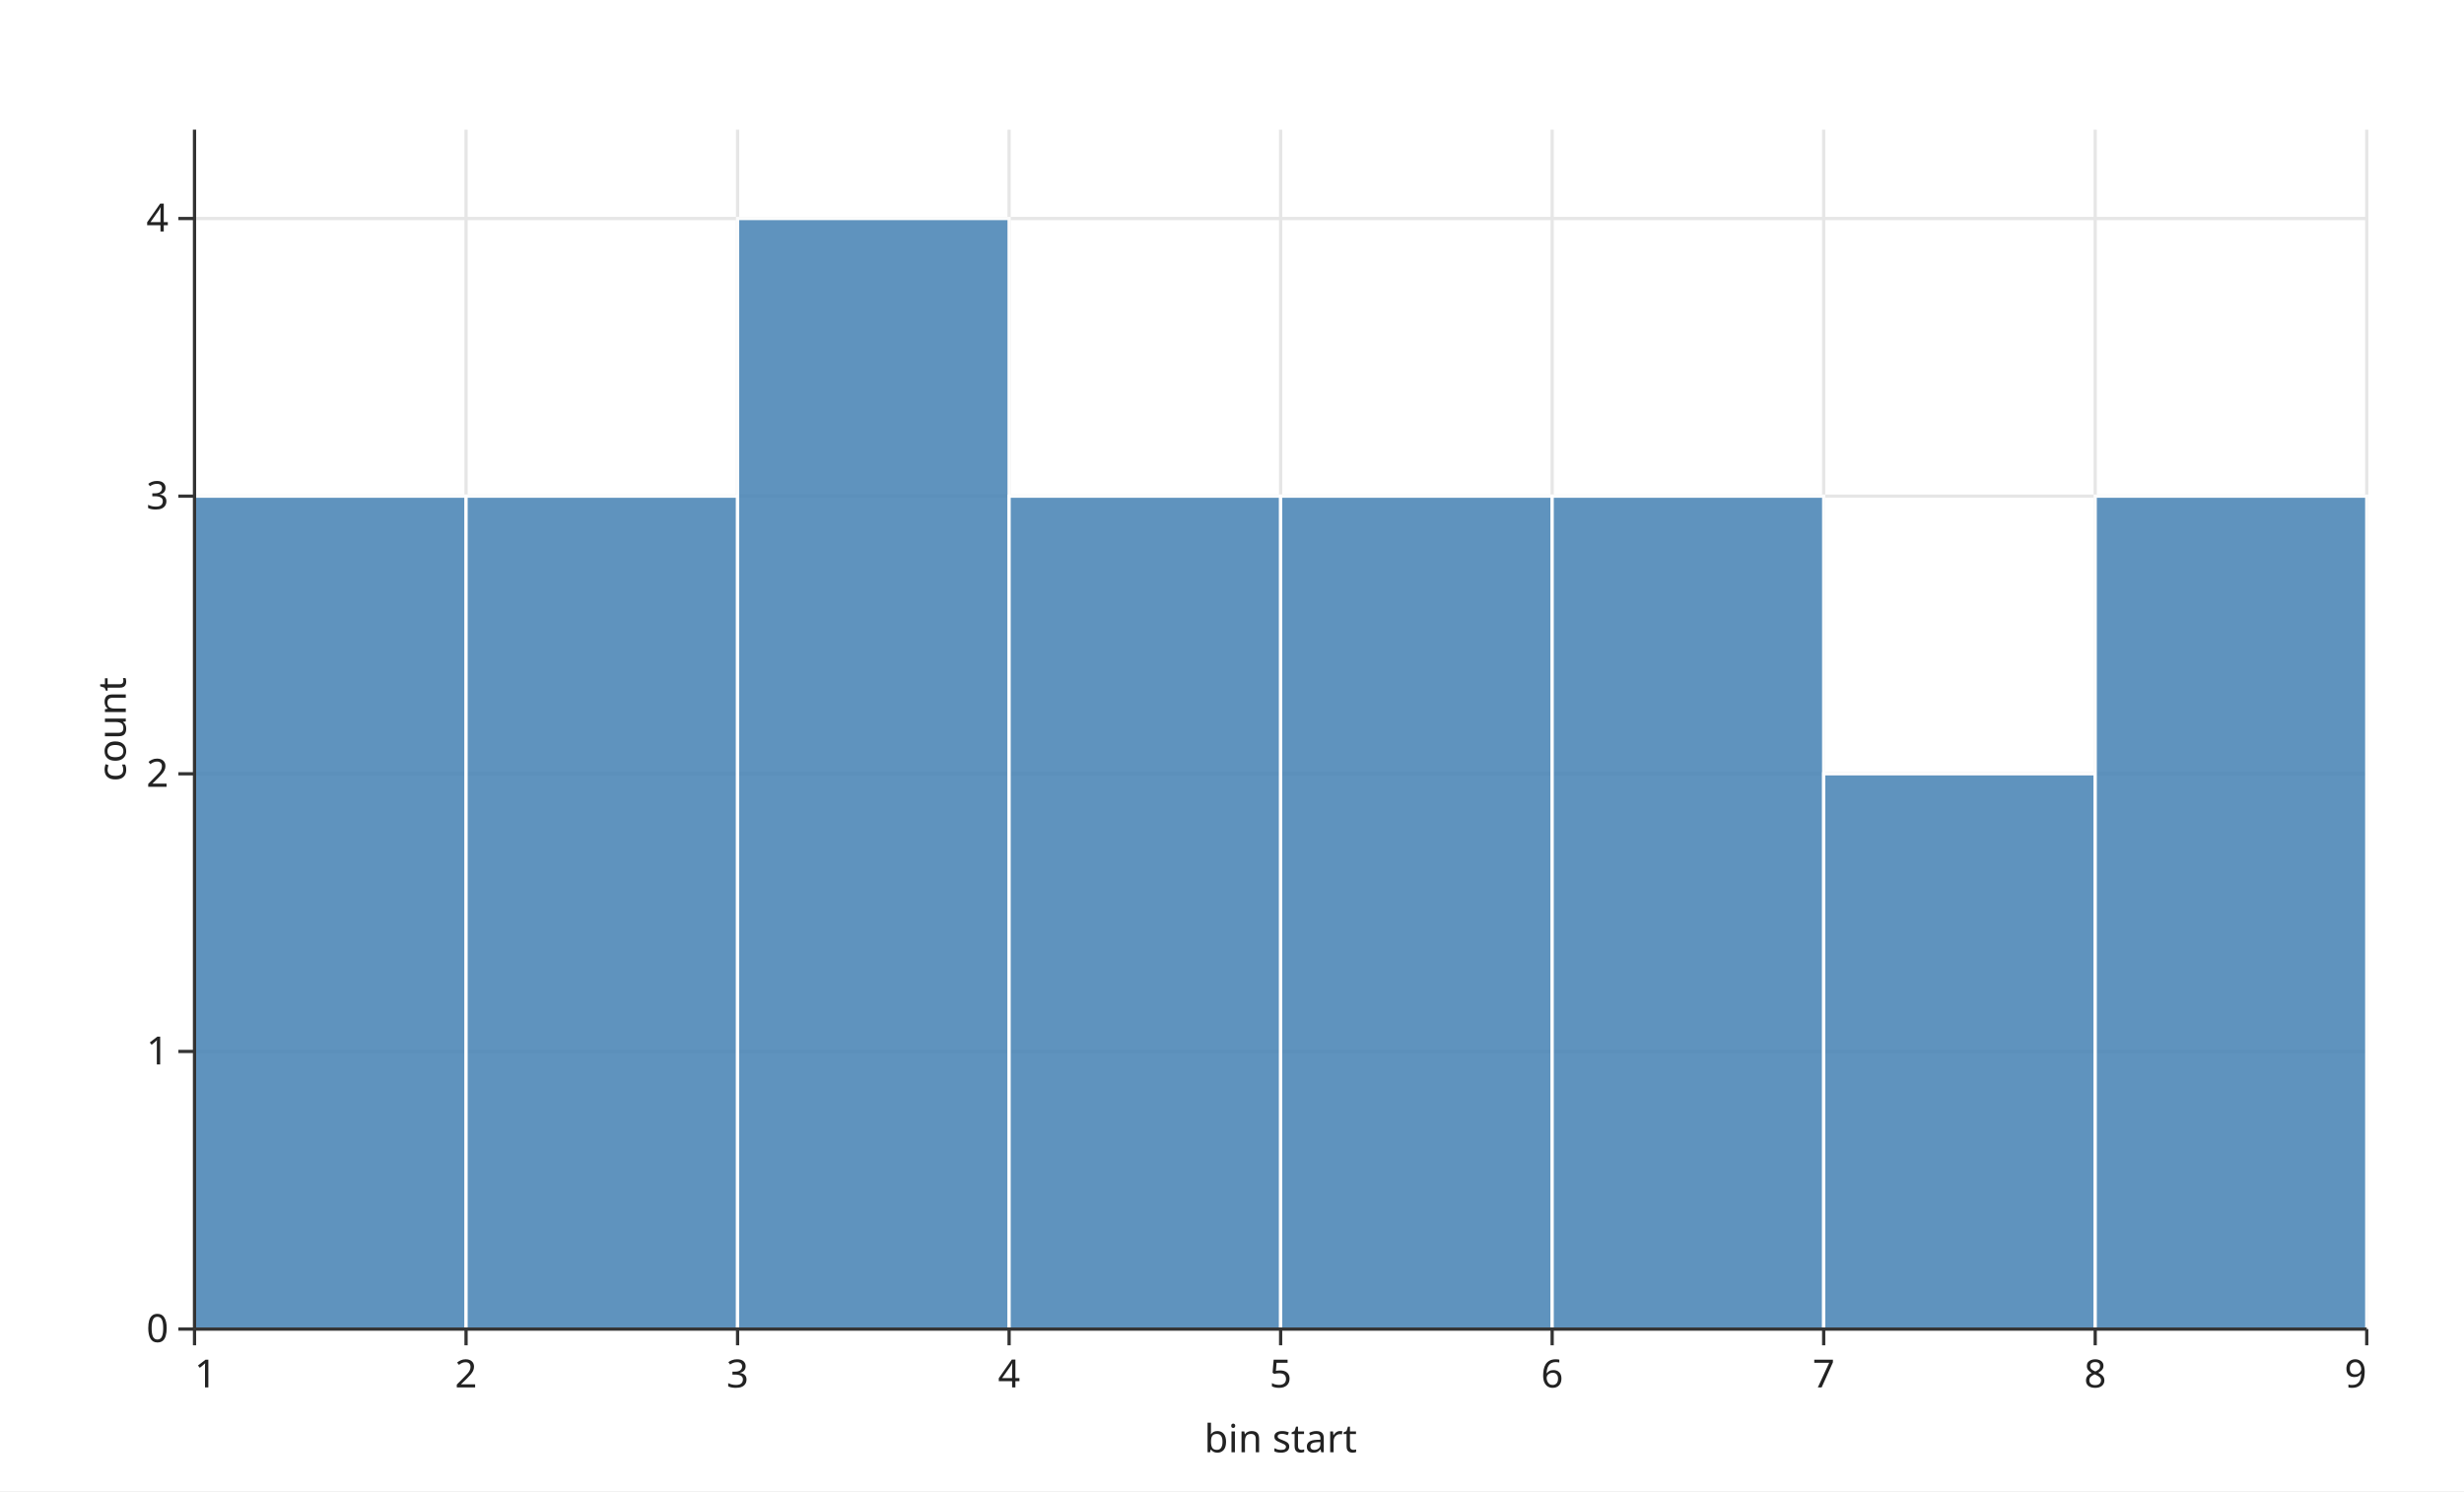
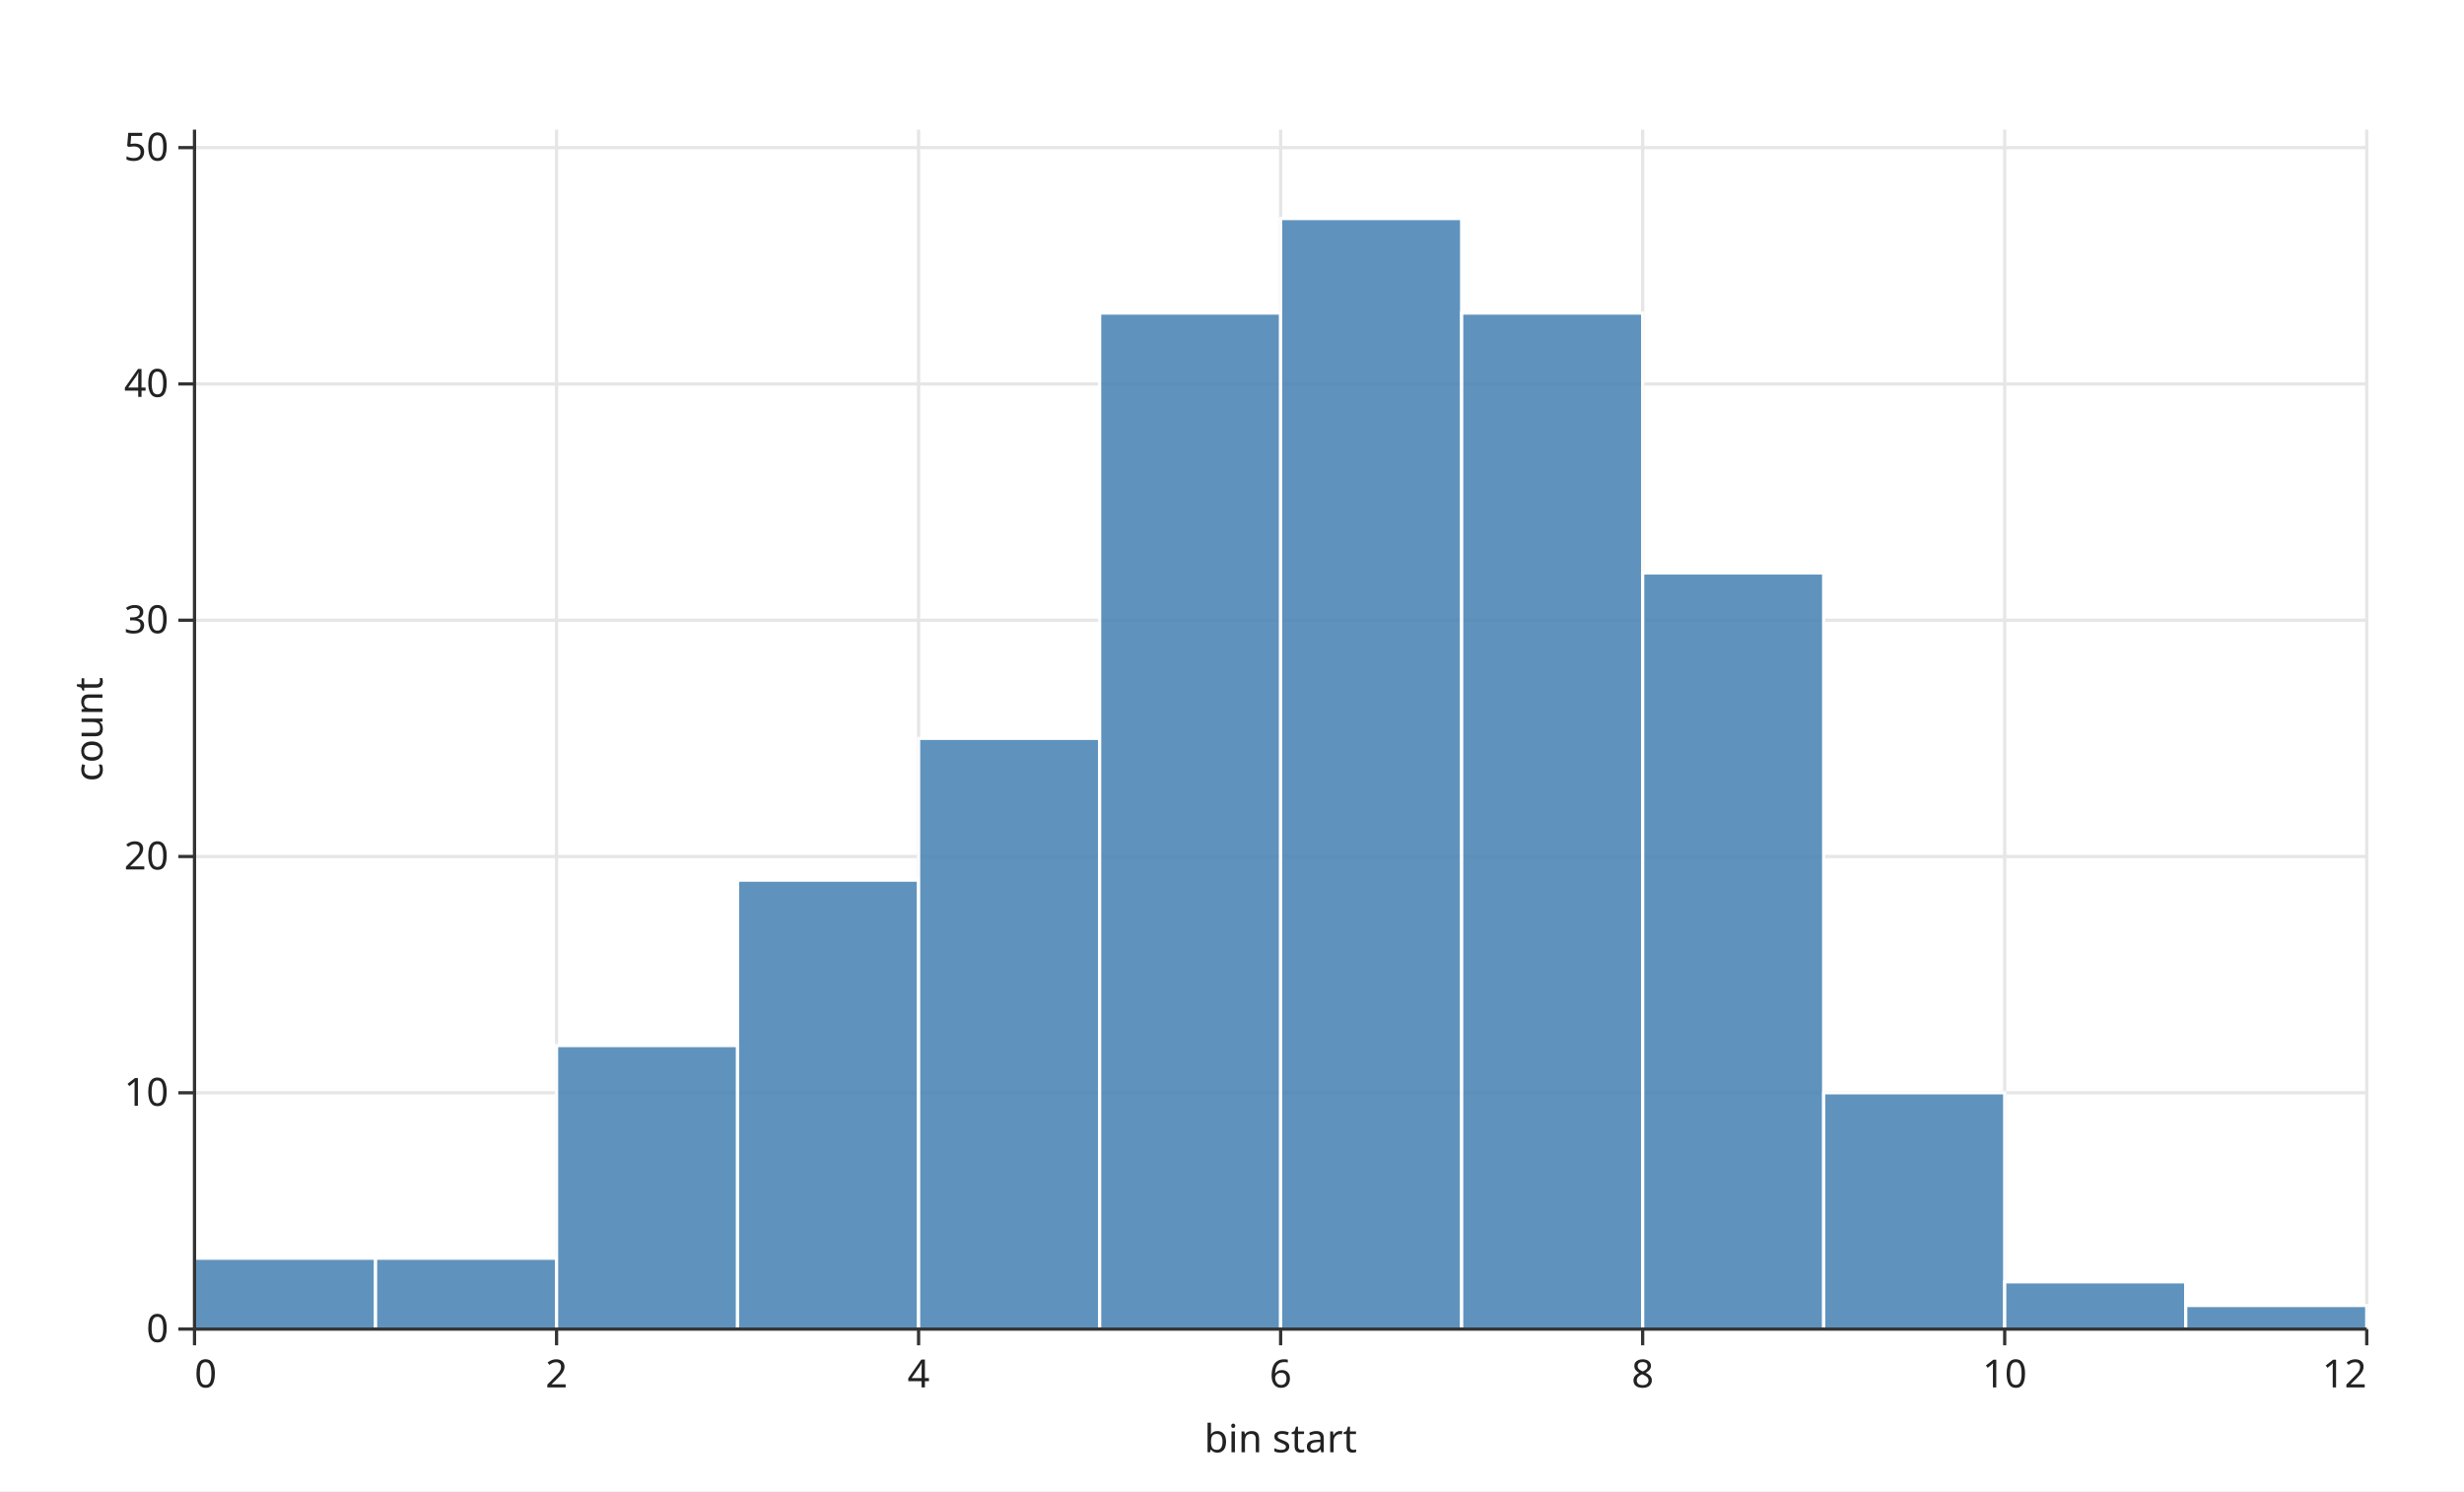
<svg xmlns="http://www.w3.org/2000/svg" width="760" height="460" viewBox="0 0 760 460" role="img">
  <rect class="algraf-background" x="0" y="0" width="760" height="460" fill="#ffffff" />
  <rect class="algraf-plot-area" x="60" y="40" width="670" height="370" fill="#ffffff" />
  <g class="algraf-grid">
    <line x1="60" y1="40" x2="60" y2="410" stroke="#e6e6e6" stroke-width="1" />
-     <line x1="143.75" y1="40" x2="143.75" y2="410" stroke="#e6e6e6" stroke-width="1" />
-     <line x1="227.5" y1="40" x2="227.5" y2="410" stroke="#e6e6e6" stroke-width="1" />
-     <line x1="311.25" y1="40" x2="311.25" y2="410" stroke="#e6e6e6" stroke-width="1" />
+     <line x1="171.667" y1="40" x2="171.667" y2="410" stroke="#e6e6e6" stroke-width="1" />
+     <line x1="283.333" y1="40" x2="283.333" y2="410" stroke="#e6e6e6" stroke-width="1" />
    <line x1="395" y1="40" x2="395" y2="410" stroke="#e6e6e6" stroke-width="1" />
-     <line x1="478.75" y1="40" x2="478.75" y2="410" stroke="#e6e6e6" stroke-width="1" />
-     <line x1="562.5" y1="40" x2="562.5" y2="410" stroke="#e6e6e6" stroke-width="1" />
-     <line x1="646.25" y1="40" x2="646.25" y2="410" stroke="#e6e6e6" stroke-width="1" />
+     <line x1="506.667" y1="40" x2="506.667" y2="410" stroke="#e6e6e6" stroke-width="1" />
+     <line x1="618.333" y1="40" x2="618.333" y2="410" stroke="#e6e6e6" stroke-width="1" />
    <line x1="730" y1="40" x2="730" y2="410" stroke="#e6e6e6" stroke-width="1" />
    <line x1="60" y1="410" x2="730" y2="410" stroke="#e6e6e6" stroke-width="1" />
-     <line x1="60" y1="324.352" x2="730" y2="324.352" stroke="#e6e6e6" stroke-width="1" />
-     <line x1="60" y1="238.704" x2="730" y2="238.704" stroke="#e6e6e6" stroke-width="1" />
-     <line x1="60" y1="153.056" x2="730" y2="153.056" stroke="#e6e6e6" stroke-width="1" />
-     <line x1="60" y1="67.407" x2="730" y2="67.407" stroke="#e6e6e6" stroke-width="1" />
+     <line x1="60" y1="337.108" x2="730" y2="337.108" stroke="#e6e6e6" stroke-width="1" />
+     <line x1="60" y1="264.216" x2="730" y2="264.216" stroke="#e6e6e6" stroke-width="1" />
+     <line x1="60" y1="191.324" x2="730" y2="191.324" stroke="#e6e6e6" stroke-width="1" />
+     <line x1="60" y1="118.432" x2="730" y2="118.432" stroke="#e6e6e6" stroke-width="1" />
+     <line x1="60" y1="45.54" x2="730" y2="45.54" stroke="#e6e6e6" stroke-width="1" />
  </g>
  <g class="algraf-layer algraf-geom-rect">
-     <rect x="60" y="153.056" width="83.75" height="256.944" fill="steelblue" stroke="#ffffff" stroke-width="1" opacity="0.86" />
-     <rect x="143.75" y="153.056" width="83.75" height="256.944" fill="steelblue" stroke="#ffffff" stroke-width="1" opacity="0.86" />
-     <rect x="227.5" y="67.407" width="83.75" height="342.593" fill="steelblue" stroke="#ffffff" stroke-width="1" opacity="0.86" />
-     <rect x="311.25" y="153.056" width="83.75" height="256.944" fill="steelblue" stroke="#ffffff" stroke-width="1" opacity="0.86" />
-     <rect x="395" y="153.056" width="83.75" height="256.944" fill="steelblue" stroke="#ffffff" stroke-width="1" opacity="0.86" />
-     <rect x="478.75" y="153.056" width="83.75" height="256.944" fill="steelblue" stroke="#ffffff" stroke-width="1" opacity="0.86" />
-     <rect x="562.5" y="238.704" width="83.75" height="171.296" fill="steelblue" stroke="#ffffff" stroke-width="1" opacity="0.86" />
-     <rect x="646.25" y="153.056" width="83.75" height="256.944" fill="steelblue" stroke="#ffffff" stroke-width="1" opacity="0.86" />
+     <rect x="60" y="388.132" width="55.833" height="21.868" fill="steelblue" stroke="#ffffff" stroke-width="1" opacity="0.86" />
+     <rect x="115.833" y="388.132" width="55.833" height="21.868" fill="steelblue" stroke="#ffffff" stroke-width="1" opacity="0.86" />
+     <rect x="171.667" y="322.53" width="55.833" height="87.47" fill="steelblue" stroke="#ffffff" stroke-width="1" opacity="0.86" />
+     <rect x="227.5" y="271.505" width="55.833" height="138.495" fill="steelblue" stroke="#ffffff" stroke-width="1" opacity="0.86" />
+     <rect x="283.333" y="227.77" width="55.833" height="182.23" fill="steelblue" stroke="#ffffff" stroke-width="1" opacity="0.86" />
+     <rect x="339.167" y="96.564" width="55.833" height="313.436" fill="steelblue" stroke="#ffffff" stroke-width="1" opacity="0.86" />
+     <rect x="395" y="67.407" width="55.833" height="342.593" fill="steelblue" stroke="#ffffff" stroke-width="1" opacity="0.86" />
+     <rect x="450.833" y="96.564" width="55.833" height="313.436" fill="steelblue" stroke="#ffffff" stroke-width="1" opacity="0.86" />
+     <rect x="506.667" y="176.745" width="55.833" height="233.255" fill="steelblue" stroke="#ffffff" stroke-width="1" opacity="0.86" />
+     <rect x="562.5" y="337.108" width="55.833" height="72.892" fill="steelblue" stroke="#ffffff" stroke-width="1" opacity="0.86" />
+     <rect x="618.333" y="395.422" width="55.833" height="14.578" fill="steelblue" stroke="#ffffff" stroke-width="1" opacity="0.86" />
+     <rect x="674.167" y="402.711" width="55.833" height="7.289" fill="steelblue" stroke="#ffffff" stroke-width="1" opacity="0.86" />
  </g>
  <g class="algraf-axes">
    <line x1="60" y1="410" x2="730" y2="410" stroke="#333333" stroke-width="1" />
    <line x1="60" y1="410" x2="60" y2="415" stroke="#333333" stroke-width="1" />
-     <text x="60" y="428" text-anchor="start" font-family="system-ui, sans-serif" font-size="12" fill="#222222">1</text>
-     <line x1="143.75" y1="410" x2="143.75" y2="415" stroke="#333333" stroke-width="1" />
-     <text x="143.75" y="428" text-anchor="middle" font-family="system-ui, sans-serif" font-size="12" fill="#222222">2</text>
-     <line x1="227.5" y1="410" x2="227.5" y2="415" stroke="#333333" stroke-width="1" />
-     <text x="227.5" y="428" text-anchor="middle" font-family="system-ui, sans-serif" font-size="12" fill="#222222">3</text>
-     <line x1="311.25" y1="410" x2="311.25" y2="415" stroke="#333333" stroke-width="1" />
-     <text x="311.25" y="428" text-anchor="middle" font-family="system-ui, sans-serif" font-size="12" fill="#222222">4</text>
+     <text x="60" y="428" text-anchor="start" font-family="system-ui, sans-serif" font-size="12" fill="#222222">0</text>
+     <line x1="171.667" y1="410" x2="171.667" y2="415" stroke="#333333" stroke-width="1" />
+     <text x="171.667" y="428" text-anchor="middle" font-family="system-ui, sans-serif" font-size="12" fill="#222222">2</text>
+     <line x1="283.333" y1="410" x2="283.333" y2="415" stroke="#333333" stroke-width="1" />
+     <text x="283.333" y="428" text-anchor="middle" font-family="system-ui, sans-serif" font-size="12" fill="#222222">4</text>
    <line x1="395" y1="410" x2="395" y2="415" stroke="#333333" stroke-width="1" />
-     <text x="395" y="428" text-anchor="middle" font-family="system-ui, sans-serif" font-size="12" fill="#222222">5</text>
-     <line x1="478.75" y1="410" x2="478.75" y2="415" stroke="#333333" stroke-width="1" />
-     <text x="478.75" y="428" text-anchor="middle" font-family="system-ui, sans-serif" font-size="12" fill="#222222">6</text>
-     <line x1="562.5" y1="410" x2="562.5" y2="415" stroke="#333333" stroke-width="1" />
-     <text x="562.5" y="428" text-anchor="middle" font-family="system-ui, sans-serif" font-size="12" fill="#222222">7</text>
-     <line x1="646.25" y1="410" x2="646.25" y2="415" stroke="#333333" stroke-width="1" />
-     <text x="646.25" y="428" text-anchor="middle" font-family="system-ui, sans-serif" font-size="12" fill="#222222">8</text>
+     <text x="395" y="428" text-anchor="middle" font-family="system-ui, sans-serif" font-size="12" fill="#222222">6</text>
+     <line x1="506.667" y1="410" x2="506.667" y2="415" stroke="#333333" stroke-width="1" />
+     <text x="506.667" y="428" text-anchor="middle" font-family="system-ui, sans-serif" font-size="12" fill="#222222">8</text>
+     <line x1="618.333" y1="410" x2="618.333" y2="415" stroke="#333333" stroke-width="1" />
+     <text x="618.333" y="428" text-anchor="middle" font-family="system-ui, sans-serif" font-size="12" fill="#222222">10</text>
    <line x1="730" y1="410" x2="730" y2="415" stroke="#333333" stroke-width="1" />
-     <text x="730" y="428" text-anchor="end" font-family="system-ui, sans-serif" font-size="12" fill="#222222">9</text>
+     <text x="730" y="428" text-anchor="end" font-family="system-ui, sans-serif" font-size="12" fill="#222222">12</text>
    <text x="395" y="448" text-anchor="middle" font-family="system-ui, sans-serif" font-size="12" fill="#222222">bin start</text>
    <line x1="60" y1="40" x2="60" y2="410" stroke="#333333" stroke-width="1" />
    <line x1="55" y1="410" x2="60" y2="410" stroke="#333333" stroke-width="1" />
    <text x="52" y="414" text-anchor="end" font-family="system-ui, sans-serif" font-size="12" fill="#222222">0</text>
-     <line x1="55" y1="324.352" x2="60" y2="324.352" stroke="#333333" stroke-width="1" />
-     <text x="52" y="328.352" text-anchor="end" font-family="system-ui, sans-serif" font-size="12" fill="#222222">1</text>
-     <line x1="55" y1="238.704" x2="60" y2="238.704" stroke="#333333" stroke-width="1" />
-     <text x="52" y="242.704" text-anchor="end" font-family="system-ui, sans-serif" font-size="12" fill="#222222">2</text>
-     <line x1="55" y1="153.056" x2="60" y2="153.056" stroke="#333333" stroke-width="1" />
-     <text x="52" y="157.056" text-anchor="end" font-family="system-ui, sans-serif" font-size="12" fill="#222222">3</text>
-     <line x1="55" y1="67.407" x2="60" y2="67.407" stroke="#333333" stroke-width="1" />
-     <text x="52" y="71.407" text-anchor="end" font-family="system-ui, sans-serif" font-size="12" fill="#222222">4</text>
-     <text x="38.8" y="225" text-anchor="middle" transform="rotate(-90 38.8 225)" font-family="system-ui, sans-serif" font-size="12" fill="#222222">count</text>
+     <line x1="55" y1="337.108" x2="60" y2="337.108" stroke="#333333" stroke-width="1" />
+     <text x="52" y="341.108" text-anchor="end" font-family="system-ui, sans-serif" font-size="12" fill="#222222">10</text>
+     <line x1="55" y1="264.216" x2="60" y2="264.216" stroke="#333333" stroke-width="1" />
+     <text x="52" y="268.216" text-anchor="end" font-family="system-ui, sans-serif" font-size="12" fill="#222222">20</text>
+     <line x1="55" y1="191.324" x2="60" y2="191.324" stroke="#333333" stroke-width="1" />
+     <text x="52" y="195.324" text-anchor="end" font-family="system-ui, sans-serif" font-size="12" fill="#222222">30</text>
+     <line x1="55" y1="118.432" x2="60" y2="118.432" stroke="#333333" stroke-width="1" />
+     <text x="52" y="122.432" text-anchor="end" font-family="system-ui, sans-serif" font-size="12" fill="#222222">40</text>
+     <line x1="55" y1="45.54" x2="60" y2="45.54" stroke="#333333" stroke-width="1" />
+     <text x="52" y="49.54" text-anchor="end" font-family="system-ui, sans-serif" font-size="12" fill="#222222">50</text>
+     <text x="31.6" y="225" text-anchor="middle" transform="rotate(-90 31.6 225)" font-family="system-ui, sans-serif" font-size="12" fill="#222222">count</text>
  </g>
</svg>
